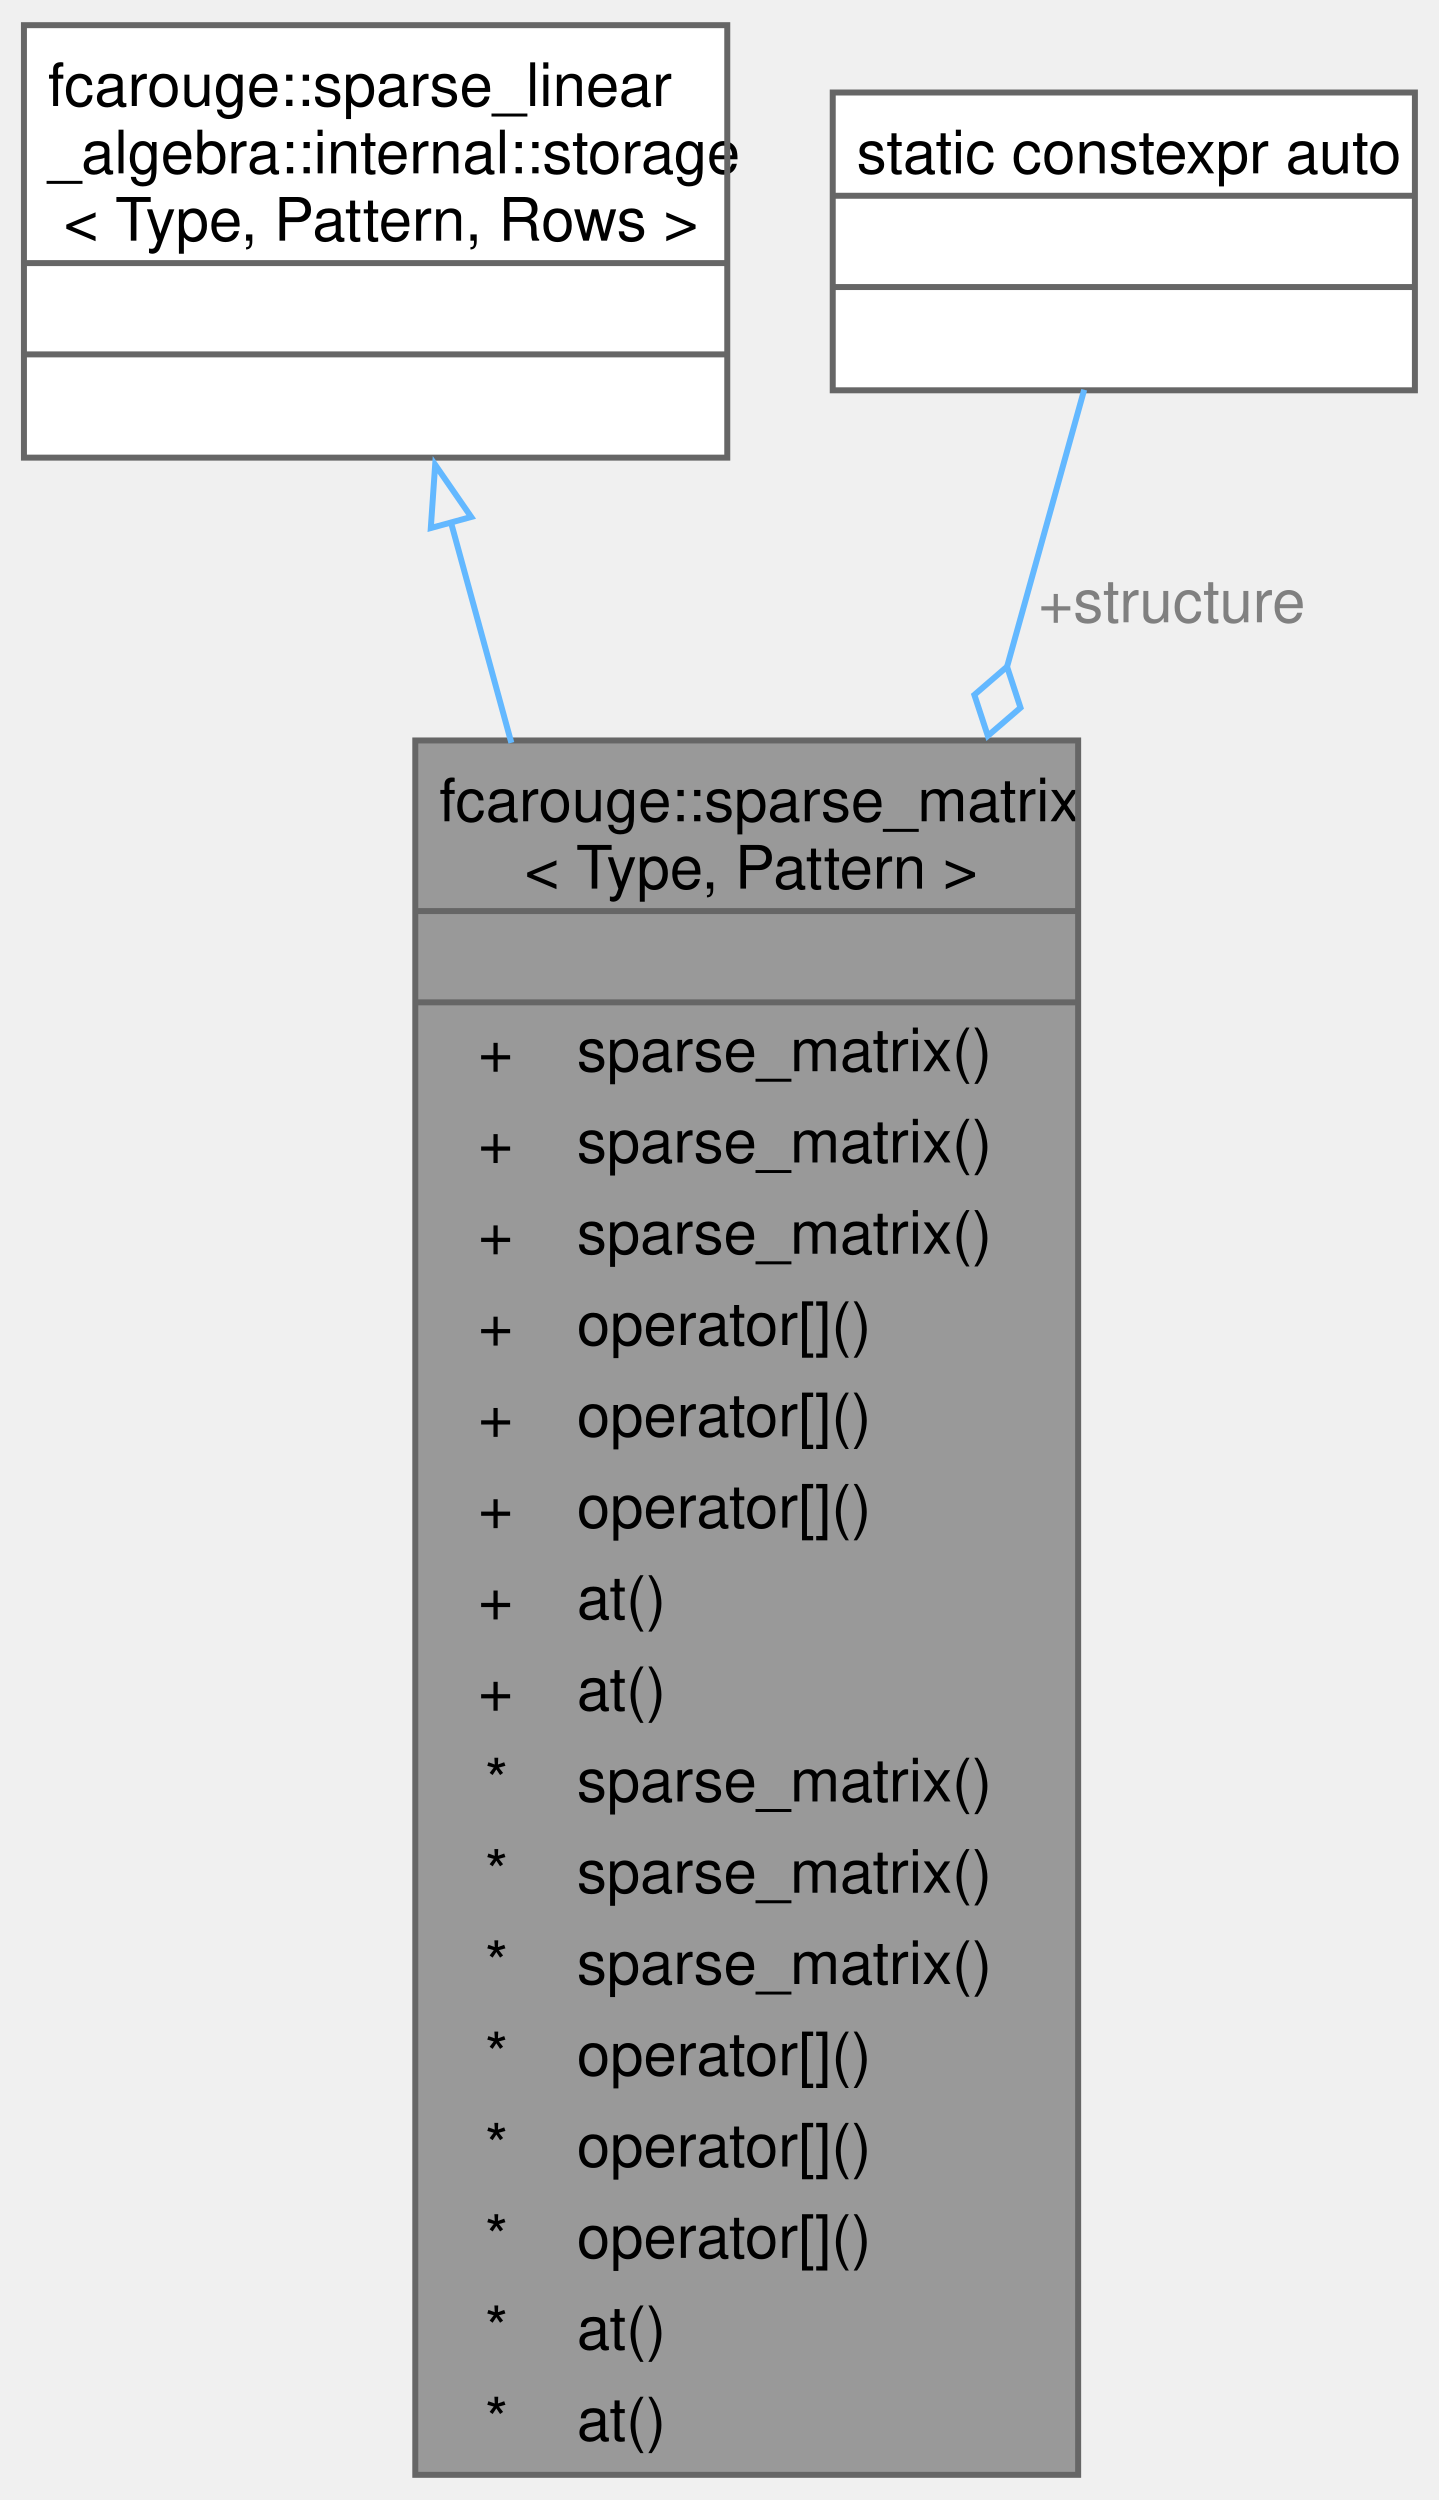
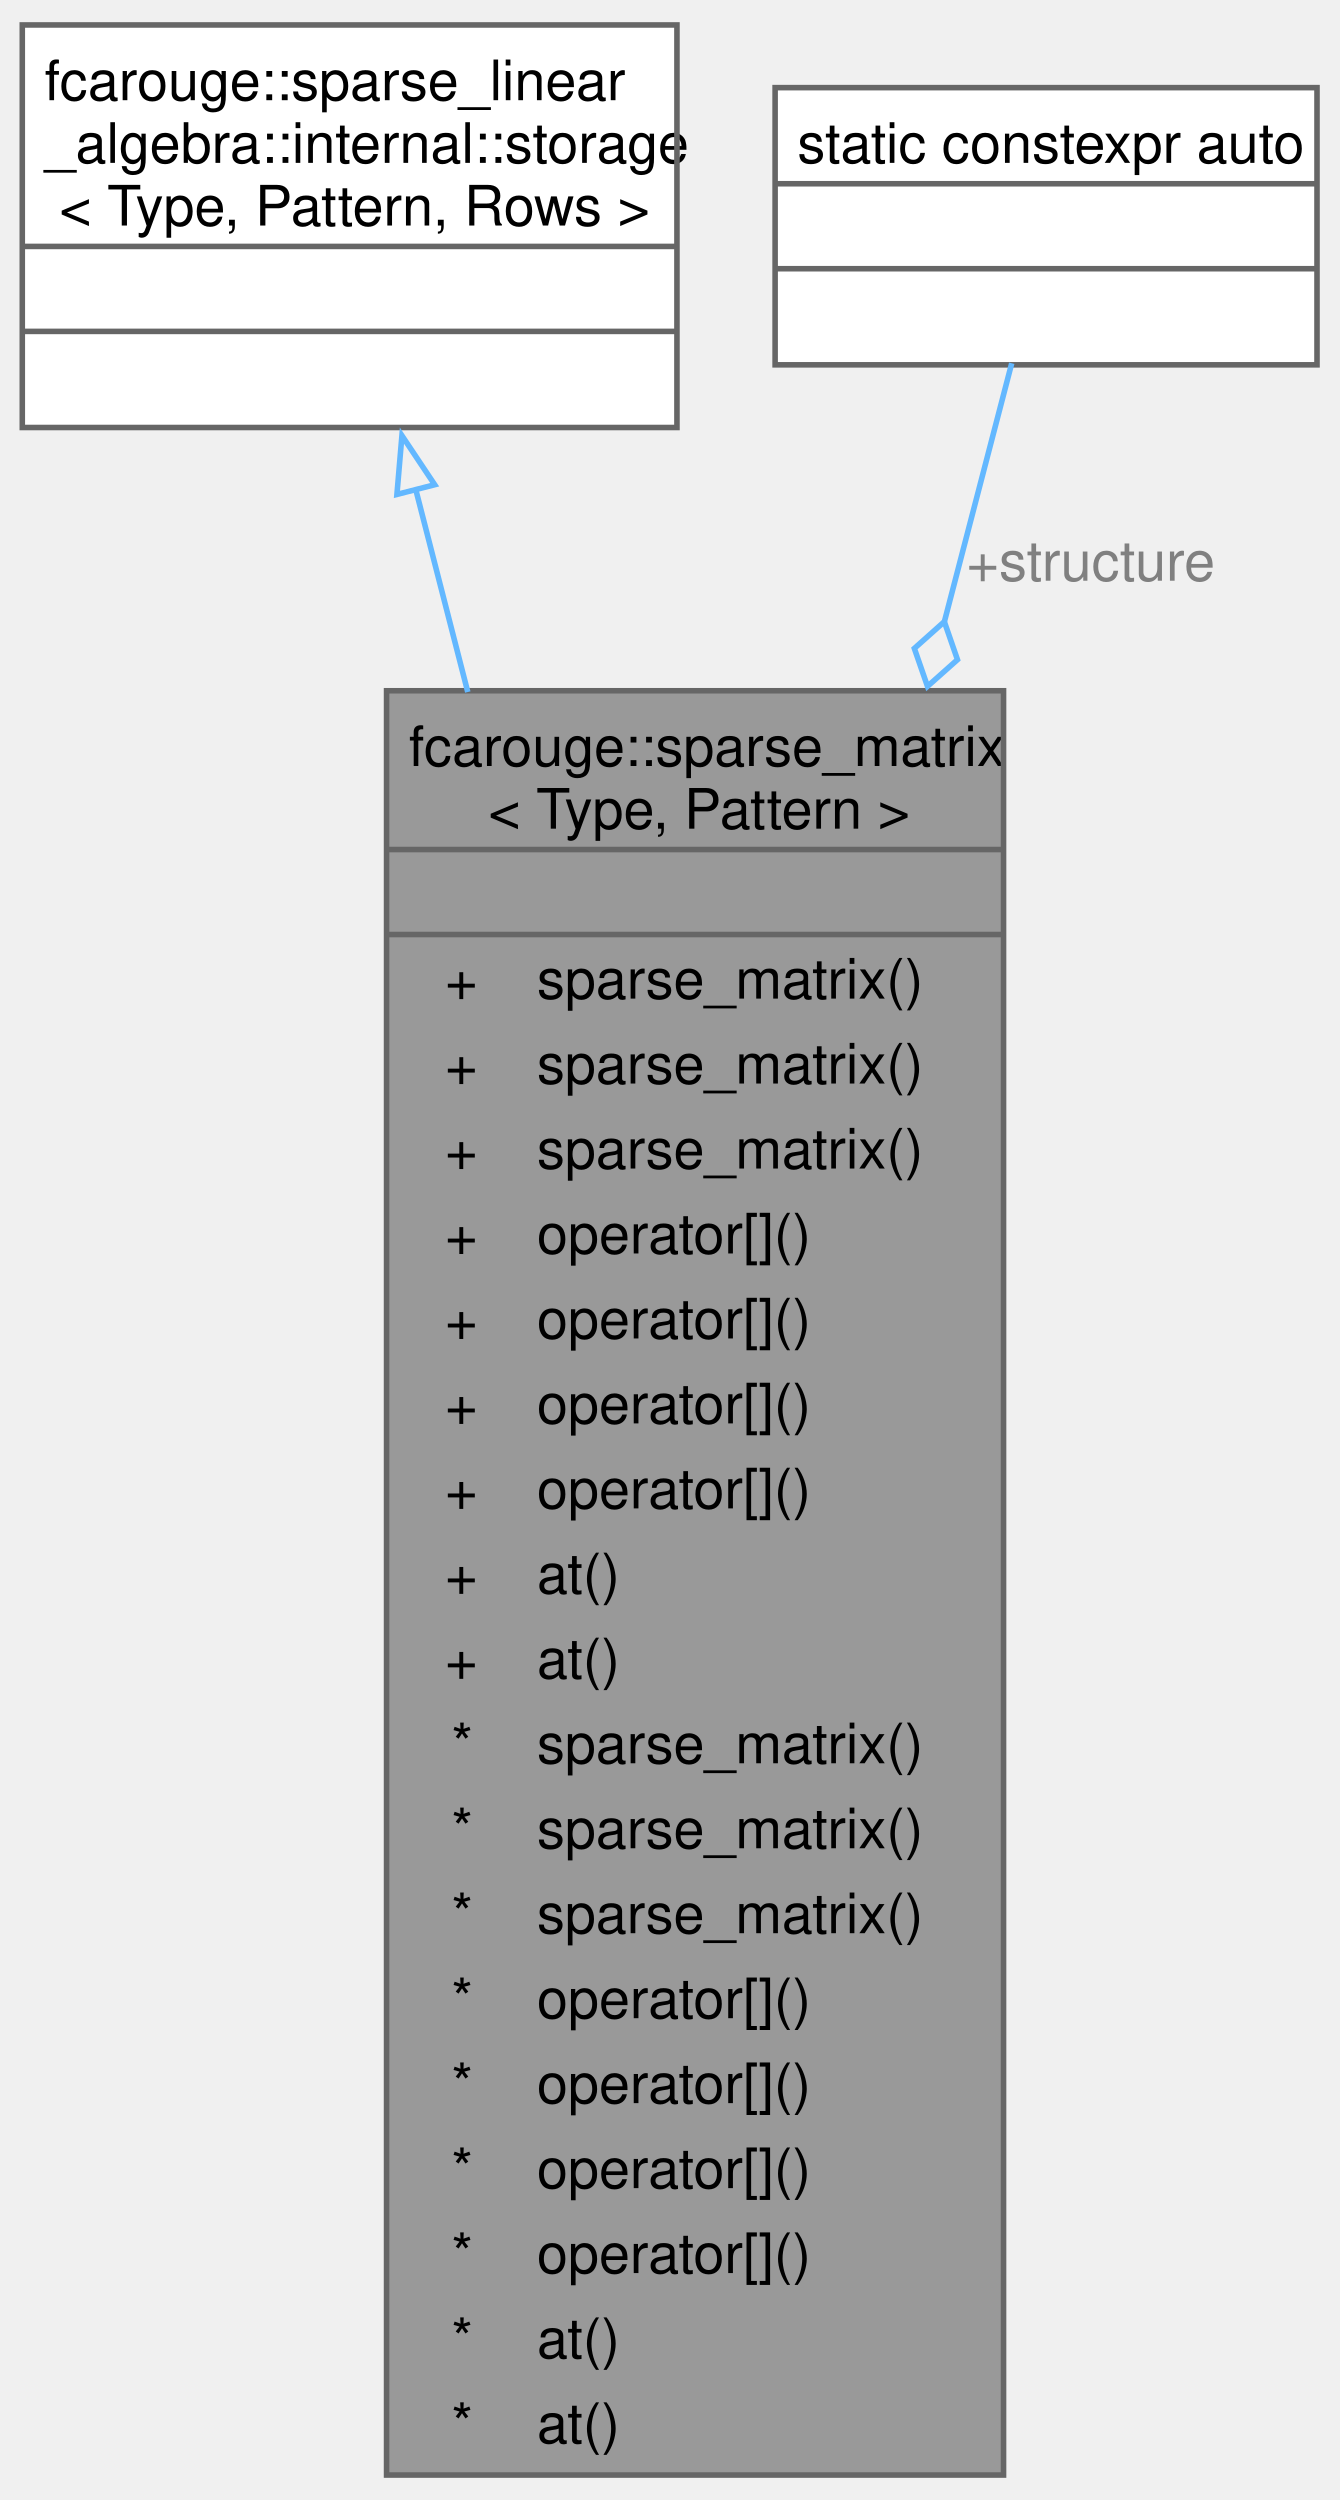
- <svg xmlns="http://www.w3.org/2000/svg" xmlns:xlink="http://www.w3.org/1999/xlink" width="240pt" height="417pt" viewBox="0.00 0.00 240.38 417.25">
-   <g id="graph0" class="graph" transform="scale(1 1) rotate(0) translate(4 413.25)">
+ <svg xmlns="http://www.w3.org/2000/svg" xmlns:xlink="http://www.w3.org/1999/xlink" width="240pt" height="448pt" viewBox="0.00 0.00 240.38 447.75">
+   <g id="graph0" class="graph" transform="scale(1 1) rotate(0) translate(4 443.75)">
    <g id="Node000001" class="node">
      <g id="a_Node000001">
        <a xlink:title="Compile-time sparsity pattern matrix.">
-           <polygon fill="#999999" stroke="none" points="176.12,-289.75 65.38,-289.75 65.38,0 176.12,0 176.12,-289.75" />
-           <text text-anchor="start" x="69.38" y="-276.25" font-family="Helvetica,sans-Serif" font-size="10.00">fcarouge::sparse_matrix</text>
-           <text text-anchor="start" x="83.62" y="-265" font-family="Helvetica,sans-Serif" font-size="10.00">&lt; Type, Pattern &gt;</text>
-           <text text-anchor="start" x="119.25" y="-249.75" font-family="Helvetica,sans-Serif" font-size="10.00"> </text>
+           <polygon fill="#999999" stroke="none" points="176.12,-320.25 65.38,-320.25 65.38,0 176.12,0 176.12,-320.25" />
+           <text text-anchor="start" x="69.38" y="-306.75" font-family="Helvetica,sans-Serif" font-size="10.00">fcarouge::sparse_matrix</text>
+           <text text-anchor="start" x="83.62" y="-295.5" font-family="Helvetica,sans-Serif" font-size="10.00">&lt; Type, Pattern &gt;</text>
+           <text text-anchor="start" x="119.25" y="-280.25" font-family="Helvetica,sans-Serif" font-size="10.00"> </text>
+           <text text-anchor="start" x="75.88" y="-265" font-family="Helvetica,sans-Serif" font-size="10.00">+</text>
+           <text text-anchor="start" x="92.38" y="-265" font-family="Helvetica,sans-Serif" font-size="10.00">sparse_matrix()</text>
+           <text text-anchor="start" x="75.88" y="-249.75" font-family="Helvetica,sans-Serif" font-size="10.00">+</text>
+           <text text-anchor="start" x="92.38" y="-249.75" font-family="Helvetica,sans-Serif" font-size="10.00">sparse_matrix()</text>
          <text text-anchor="start" x="75.88" y="-234.5" font-family="Helvetica,sans-Serif" font-size="10.00">+</text>
          <text text-anchor="start" x="92.38" y="-234.5" font-family="Helvetica,sans-Serif" font-size="10.00">sparse_matrix()</text>
          <text text-anchor="start" x="75.88" y="-219.25" font-family="Helvetica,sans-Serif" font-size="10.00">+</text>
-           <text text-anchor="start" x="92.38" y="-219.25" font-family="Helvetica,sans-Serif" font-size="10.00">sparse_matrix()</text>
+           <text text-anchor="start" x="92.38" y="-219.25" font-family="Helvetica,sans-Serif" font-size="10.00">operator[]()</text>
          <text text-anchor="start" x="75.88" y="-204" font-family="Helvetica,sans-Serif" font-size="10.00">+</text>
-           <text text-anchor="start" x="92.38" y="-204" font-family="Helvetica,sans-Serif" font-size="10.00">sparse_matrix()</text>
+           <text text-anchor="start" x="92.38" y="-204" font-family="Helvetica,sans-Serif" font-size="10.00">operator[]()</text>
          <text text-anchor="start" x="75.88" y="-188.75" font-family="Helvetica,sans-Serif" font-size="10.00">+</text>
          <text text-anchor="start" x="92.38" y="-188.75" font-family="Helvetica,sans-Serif" font-size="10.00">operator[]()</text>
          <text text-anchor="start" x="75.88" y="-173.5" font-family="Helvetica,sans-Serif" font-size="10.00">+</text>
          <text text-anchor="start" x="92.38" y="-173.5" font-family="Helvetica,sans-Serif" font-size="10.00">operator[]()</text>
          <text text-anchor="start" x="75.88" y="-158.25" font-family="Helvetica,sans-Serif" font-size="10.00">+</text>
-           <text text-anchor="start" x="92.38" y="-158.25" font-family="Helvetica,sans-Serif" font-size="10.00">operator[]()</text>
+           <text text-anchor="start" x="92.38" y="-158.25" font-family="Helvetica,sans-Serif" font-size="10.00">at()</text>
          <text text-anchor="start" x="75.88" y="-143" font-family="Helvetica,sans-Serif" font-size="10.00">+</text>
          <text text-anchor="start" x="92.38" y="-143" font-family="Helvetica,sans-Serif" font-size="10.00">at()</text>
-           <text text-anchor="start" x="75.88" y="-127.75" font-family="Helvetica,sans-Serif" font-size="10.00">+</text>
-           <text text-anchor="start" x="92.38" y="-127.75" font-family="Helvetica,sans-Serif" font-size="10.00">at()</text>
+           <text text-anchor="start" x="77" y="-127.75" font-family="Helvetica,sans-Serif" font-size="10.00">*</text>
+           <text text-anchor="start" x="92.38" y="-127.75" font-family="Helvetica,sans-Serif" font-size="10.00">sparse_matrix()</text>
          <text text-anchor="start" x="77" y="-112.5" font-family="Helvetica,sans-Serif" font-size="10.00">*</text>
          <text text-anchor="start" x="92.38" y="-112.5" font-family="Helvetica,sans-Serif" font-size="10.00">sparse_matrix()</text>
          <text text-anchor="start" x="77" y="-97.25" font-family="Helvetica,sans-Serif" font-size="10.00">*</text>
          <text text-anchor="start" x="92.38" y="-97.25" font-family="Helvetica,sans-Serif" font-size="10.00">sparse_matrix()</text>
          <text text-anchor="start" x="77" y="-82" font-family="Helvetica,sans-Serif" font-size="10.00">*</text>
-           <text text-anchor="start" x="92.38" y="-82" font-family="Helvetica,sans-Serif" font-size="10.00">sparse_matrix()</text>
+           <text text-anchor="start" x="92.38" y="-82" font-family="Helvetica,sans-Serif" font-size="10.00">operator[]()</text>
          <text text-anchor="start" x="77" y="-66.75" font-family="Helvetica,sans-Serif" font-size="10.00">*</text>
          <text text-anchor="start" x="92.38" y="-66.75" font-family="Helvetica,sans-Serif" font-size="10.00">operator[]()</text>
          <text text-anchor="start" x="77" y="-51.5" font-family="Helvetica,sans-Serif" font-size="10.00">*</text>
          <text text-anchor="start" x="92.38" y="-51.5" font-family="Helvetica,sans-Serif" font-size="10.00">operator[]()</text>
          <text text-anchor="start" x="77" y="-36.25" font-family="Helvetica,sans-Serif" font-size="10.00">*</text>
          <text text-anchor="start" x="92.38" y="-36.25" font-family="Helvetica,sans-Serif" font-size="10.00">operator[]()</text>
          <text text-anchor="start" x="77" y="-21" font-family="Helvetica,sans-Serif" font-size="10.00">*</text>
          <text text-anchor="start" x="92.38" y="-21" font-family="Helvetica,sans-Serif" font-size="10.00">at()</text>
          <text text-anchor="start" x="77" y="-5.75" font-family="Helvetica,sans-Serif" font-size="10.00">*</text>
          <text text-anchor="start" x="92.38" y="-5.75" font-family="Helvetica,sans-Serif" font-size="10.00">at()</text>
-           <polygon fill="#666666" stroke="#666666" points="65.38,-261.25 65.38,-261.25 176.12,-261.25 176.12,-261.25 65.38,-261.25" />
-           <polygon fill="#666666" stroke="#666666" points="65.38,-246 65.38,-246 176.12,-246 176.12,-246 65.38,-246" />
-           <polygon fill="none" stroke="#666666" points="65.38,0 65.38,-289.75 176.12,-289.75 176.12,0 65.38,0" />
+           <polygon fill="#666666" stroke="#666666" points="65.38,-291.75 65.38,-291.75 176.12,-291.75 176.12,-291.75 65.38,-291.75" />
+           <polygon fill="#666666" stroke="#666666" points="65.38,-276.5 65.38,-276.5 176.12,-276.5 176.12,-276.5 65.38,-276.5" />
+           <polygon fill="none" stroke="#666666" points="65.38,0 65.38,-320.25 176.12,-320.25 176.12,0 65.38,0" />
        </a>
      </g>
    </g>
    <g id="Node000002" class="node">
      <g id="a_Node000002">
        <a xlink:title=" ">
-           <polygon fill="white" stroke="none" points="117.5,-409.25 0,-409.25 0,-337 117.5,-337 117.5,-409.25" />
-           <text text-anchor="start" x="4" y="-395.75" font-family="Helvetica,sans-Serif" font-size="10.00">fcarouge::sparse_linear</text>
-           <text text-anchor="start" x="4" y="-384.5" font-family="Helvetica,sans-Serif" font-size="10.00">_algebra::internal::storage</text>
-           <text text-anchor="start" x="6.62" y="-373.25" font-family="Helvetica,sans-Serif" font-size="10.00">&lt; Type, Pattern, Rows &gt;</text>
-           <text text-anchor="start" x="57.25" y="-358" font-family="Helvetica,sans-Serif" font-size="10.00"> </text>
-           <text text-anchor="start" x="57.25" y="-342.75" font-family="Helvetica,sans-Serif" font-size="10.00"> </text>
-           <polygon fill="#666666" stroke="#666666" points="0,-369.5 0,-369.5 117.5,-369.5 117.5,-369.5 0,-369.5" />
-           <polygon fill="#666666" stroke="#666666" points="0,-354.25 0,-354.25 117.5,-354.25 117.5,-354.25 0,-354.25" />
-           <polygon fill="none" stroke="#666666" points="0,-337 0,-409.25 117.5,-409.25 117.5,-337 0,-337" />
+           <polygon fill="white" stroke="none" points="117.5,-439.75 0,-439.75 0,-367.5 117.5,-367.5 117.5,-439.75" />
+           <text text-anchor="start" x="4" y="-426.25" font-family="Helvetica,sans-Serif" font-size="10.00">fcarouge::sparse_linear</text>
+           <text text-anchor="start" x="4" y="-415" font-family="Helvetica,sans-Serif" font-size="10.00">_algebra::internal::storage</text>
+           <text text-anchor="start" x="6.62" y="-403.75" font-family="Helvetica,sans-Serif" font-size="10.00">&lt; Type, Pattern, Rows &gt;</text>
+           <text text-anchor="start" x="57.25" y="-388.5" font-family="Helvetica,sans-Serif" font-size="10.00"> </text>
+           <text text-anchor="start" x="57.25" y="-373.25" font-family="Helvetica,sans-Serif" font-size="10.00"> </text>
+           <polygon fill="#666666" stroke="#666666" points="0,-400 0,-400 117.5,-400 117.5,-400 0,-400" />
+           <polygon fill="#666666" stroke="#666666" points="0,-384.75 0,-384.75 117.5,-384.75 117.5,-384.75 0,-384.75" />
+           <polygon fill="none" stroke="#666666" points="0,-367.5 0,-439.75 117.5,-439.75 117.5,-367.5 0,-367.5" />
        </a>
      </g>
    </g>
    <g id="edge1_Node000001_Node000002" class="edge">
      <g id="a_edge1_Node000001_Node000002">
        <a xlink:title=" ">
-           <path fill="none" stroke="#63b8ff" d="M71.25,-326.51C74.33,-315.26 77.8,-302.6 81.43,-289.35" />
-           <polygon fill="none" stroke="#63b8ff" points="67.97,-325.24 68.7,-335.81 74.72,-327.09 67.97,-325.24" />
+           <path fill="none" stroke="#63b8ff" d="M70.58,-356.53C73.42,-345.5 76.6,-333.09 79.96,-320.02" />
+           <polygon fill="none" stroke="#63b8ff" points="67.24,-355.49 68.14,-366.04 74.02,-357.23 67.24,-355.49" />
        </a>
      </g>
    </g>
    <g id="Node000003" class="node">
      <g id="a_Node000003">
        <a xlink:title=" ">
-           <polygon fill="white" stroke="none" points="232.38,-398 135.12,-398 135.12,-348.25 232.38,-348.25 232.38,-398" />
-           <text text-anchor="start" x="139.12" y="-384.5" font-family="Helvetica,sans-Serif" font-size="10.00">static constexpr auto</text>
-           <text text-anchor="start" x="182.25" y="-369.25" font-family="Helvetica,sans-Serif" font-size="10.00"> </text>
-           <text text-anchor="start" x="182.25" y="-354" font-family="Helvetica,sans-Serif" font-size="10.00"> </text>
-           <polygon fill="#666666" stroke="#666666" points="135.12,-380.75 135.12,-380.75 232.38,-380.75 232.38,-380.75 135.12,-380.75" />
-           <polygon fill="#666666" stroke="#666666" points="135.12,-365.5 135.12,-365.5 232.38,-365.5 232.38,-365.5 135.12,-365.5" />
-           <polygon fill="none" stroke="#666666" points="135.12,-348.25 135.12,-398 232.38,-398 232.38,-348.25 135.12,-348.25" />
+           <polygon fill="white" stroke="none" points="232.38,-428.5 135.12,-428.5 135.12,-378.75 232.38,-378.75 232.38,-428.5" />
+           <text text-anchor="start" x="139.12" y="-415" font-family="Helvetica,sans-Serif" font-size="10.00">static constexpr auto</text>
+           <text text-anchor="start" x="182.25" y="-399.75" font-family="Helvetica,sans-Serif" font-size="10.00"> </text>
+           <text text-anchor="start" x="182.25" y="-384.5" font-family="Helvetica,sans-Serif" font-size="10.00"> </text>
+           <polygon fill="#666666" stroke="#666666" points="135.12,-411.25 135.12,-411.25 232.38,-411.25 232.38,-411.25 135.12,-411.25" />
+           <polygon fill="#666666" stroke="#666666" points="135.12,-396 135.12,-396 232.38,-396 232.38,-396 135.12,-396" />
+           <polygon fill="none" stroke="#666666" points="135.12,-378.75 135.12,-428.5 232.38,-428.5 232.38,-378.75 135.12,-378.75" />
        </a>
      </g>
    </g>
    <g id="edge2_Node000001_Node000003" class="edge">
      <g id="a_edge2_Node000001_Node000003">
        <a xlink:title=" ">
-           <path fill="none" stroke="#63b8ff" d="M177.13,-348.34C173.71,-336.08 169.23,-319.98 164.28,-302.2" />
-           <polygon fill="none" stroke="#63b8ff" points="164.24,-302.08 158.78,-297.37 161.03,-290.52 166.49,-295.22 164.24,-302.08" />
+           <path fill="none" stroke="#63b8ff" d="M177.59,-379.03C174.4,-366.77 170.18,-350.59 165.48,-332.57" />
+           <polygon fill="none" stroke="#63b8ff" points="165.49,-332.65 160.11,-327.85 162.47,-321.04 167.85,-325.83 165.49,-332.65" />
        </a>
      </g>
-       <text text-anchor="middle" x="191.78" y="-309.5" font-family="Helvetica,sans-Serif" font-size="10.00" fill="grey"> +structure</text>
+       <text text-anchor="middle" x="191.78" y="-340" font-family="Helvetica,sans-Serif" font-size="10.00" fill="grey"> +structure</text>
    </g>
  </g>
</svg>
